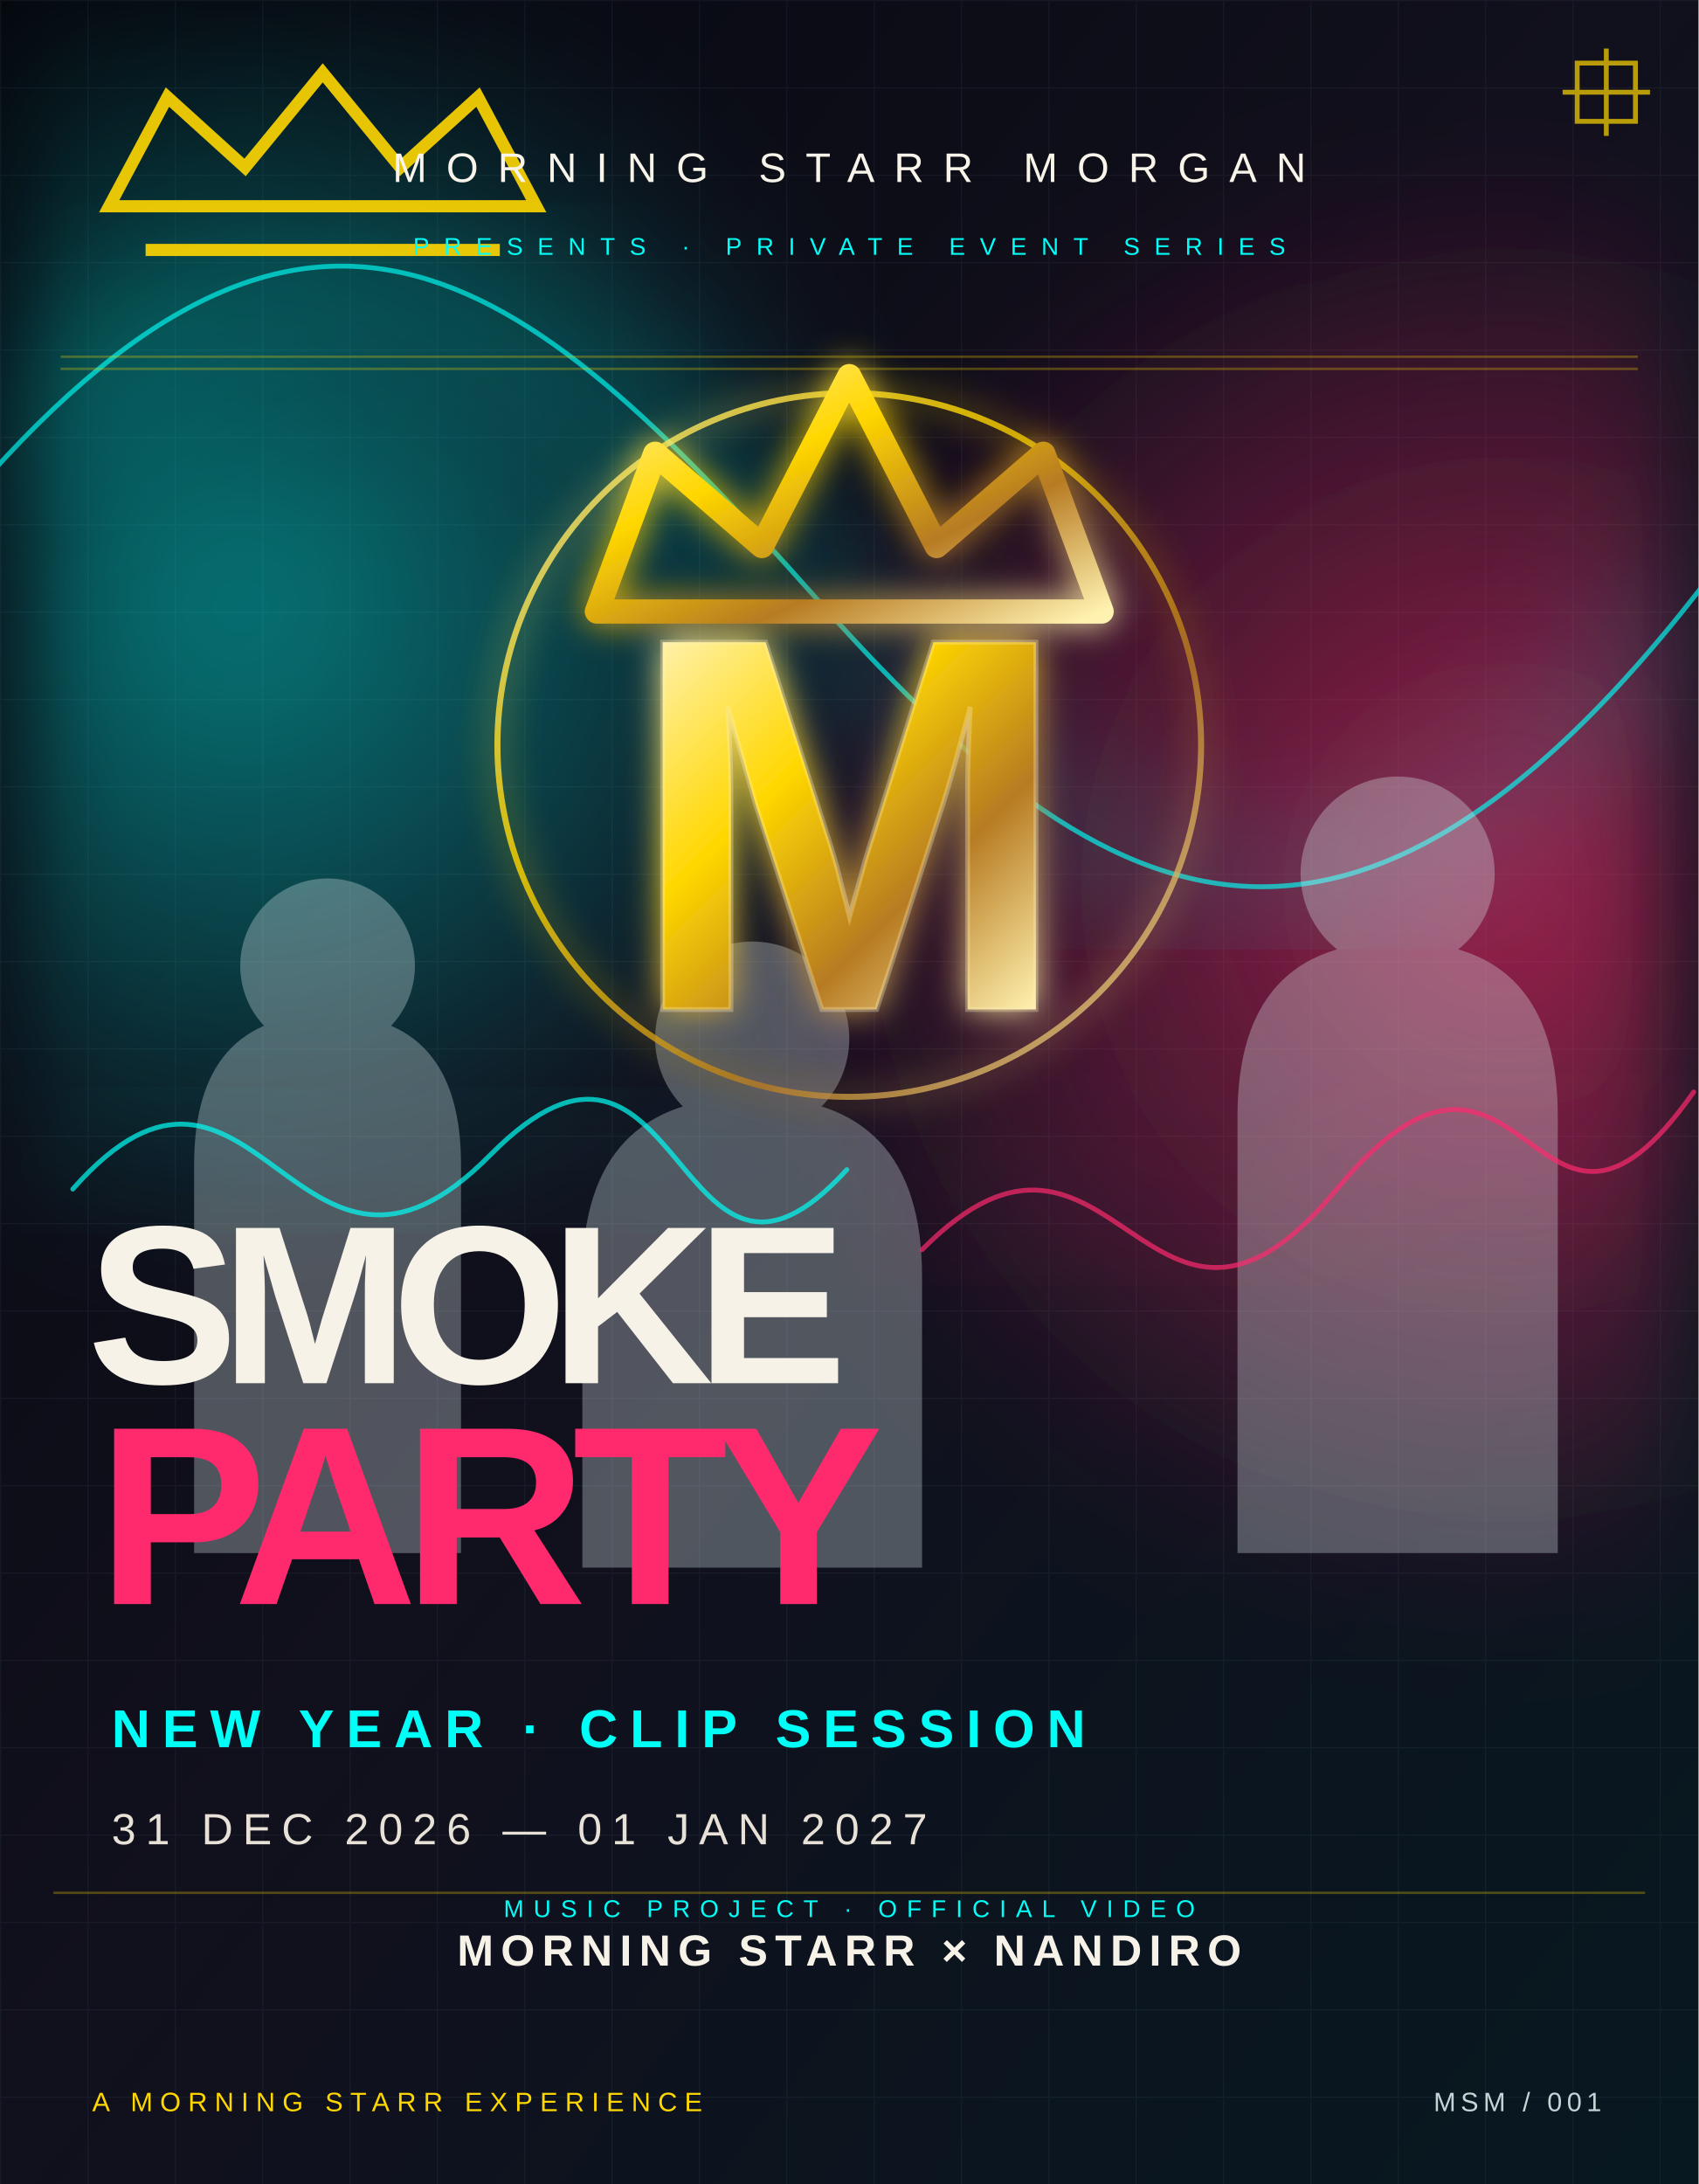
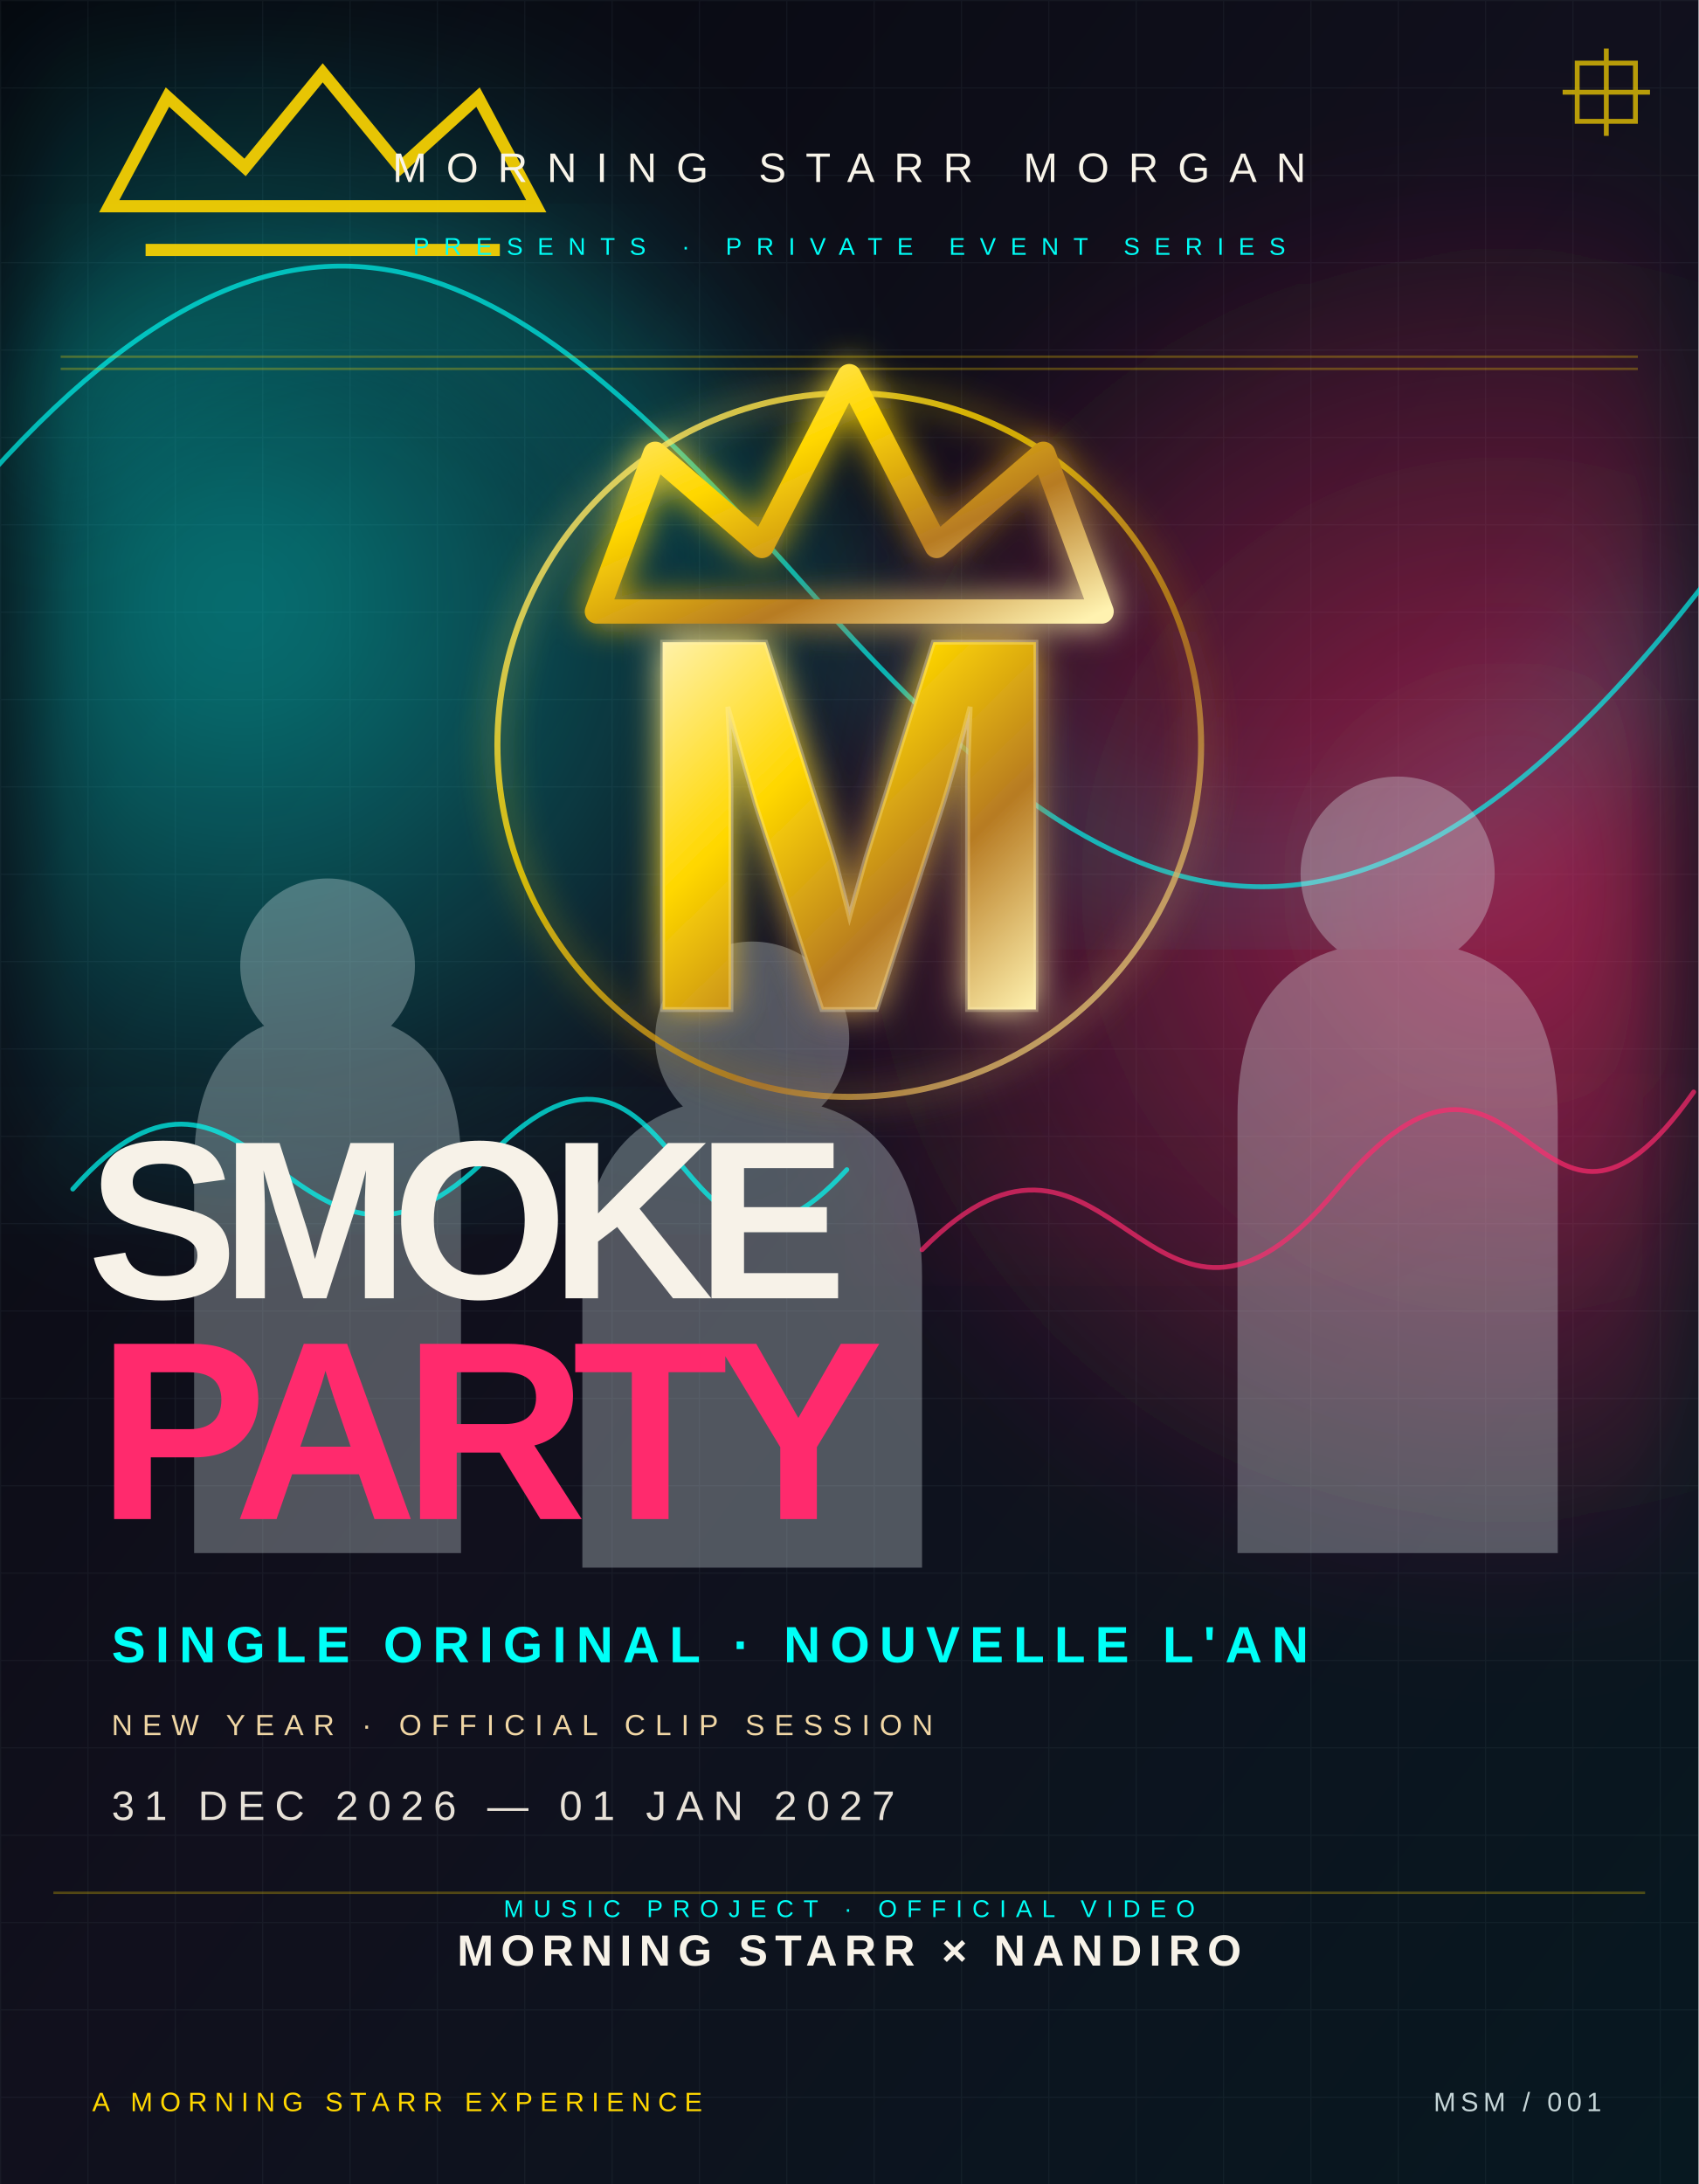
<svg xmlns="http://www.w3.org/2000/svg" viewBox="0 0 700 900" role="img" aria-labelledby="t d">
  <defs>
    <linearGradient id="bg" x2="1" y2="1">
      <stop stop-color="#05080e" />
      <stop offset=".48" stop-color="#11101d" />
      <stop offset="1" stop-color="#071820" />
    </linearGradient>
    <linearGradient id="metal" x2="1" y2="1">
      <stop stop-color="#fff1a8" />
      <stop offset=".35" stop-color="#ffd700" />
      <stop offset=".68" stop-color="#b77b22" />
      <stop offset="1" stop-color="#fff2b0" />
    </linearGradient>
    <linearGradient id="neon" x2="1">
      <stop stop-color="#00fff7" />
      <stop offset=".5" stop-color="#ff2a6d" />
      <stop offset="1" stop-color="#ffd700" />
    </linearGradient>
    <radialGradient id="glow">
      <stop stop-color="#ff2a6d" stop-opacity=".6" />
      <stop offset="1" stop-color="#ff2a6d" stop-opacity="0" />
    </radialGradient>
    <radialGradient id="blue">
      <stop stop-color="#00fff7" stop-opacity=".45" />
      <stop offset="1" stop-color="#00fff7" stop-opacity="0" />
    </radialGradient>
    <filter id="blur">
      <feGaussianBlur stdDeviation="28" />
    </filter>
    <filter id="shine">
      <feGaussianBlur stdDeviation="7" result="b" />
      <feMerge>
        <feMergeNode in="b" />
        <feMergeNode in="SourceGraphic" />
      </feMerge>
    </filter>
    <pattern id="grid" width="36" height="36" patternUnits="userSpaceOnUse">
      <path d="M36 0H0V36" fill="none" stroke="#8caab2" stroke-opacity=".12" stroke-width="1" />
    </pattern>
  </defs>
  <rect width="700" height="900" fill="url(#bg)" />
  <rect width="700" height="900" fill="url(#grid)" opacity=".55" />
  <circle cx="100" cy="250" r="260" fill="url(#blue)" filter="url(#blur)" />
  <circle cx="620" cy="365" r="300" fill="url(#glow)" filter="url(#blur)" />
  <path d="M-25 220C125 35 215 110 335 245S565 450 740 188" fill="none" stroke="#00fff7" stroke-opacity=".25" stroke-width="22" filter="url(#blur)" />
  <path d="M-25 220C125 35 215 110 335 245S565 450 740 188" fill="none" stroke="#00fff7" stroke-opacity=".65" stroke-width="2" />
  <g transform="translate(45 30)" fill="none" stroke="#ffd700" stroke-width="5" opacity=".9">
    <path d="M0 55 24 10 56 39 88 0 120 39 152 10 176 55Z" />
    <path d="M15 73H161" />
  </g>
  <text x="350" y="75" fill="#f8f4e9" text-anchor="middle" font-family="Arial,sans-serif" font-size="17" letter-spacing="8">MORNING STARR MORGAN</text>
  <text x="350" y="105" fill="#00fff7" text-anchor="middle" font-family="Arial,sans-serif" font-size="10" letter-spacing="6">PRESENTS · PRIVATE EVENT SERIES</text>
  <g opacity=".8" fill="none" stroke="#ffd700">
    <path d="M25 147H675M25 152H675" stroke-opacity=".35" />
    <path d="M22 780H678" stroke-opacity=".35" />
  </g>
  <g opacity=".32" fill="#dce8eb">
    <path d="M80 640V480q0-62 55-62t55 62v160z" />
    <path d="M510 640V460q0-72 66-72t66 72v180z" />
    <circle cx="135" cy="398" r="36" />
    <circle cx="576" cy="360" r="40" />
    <path d="M240 646V526q0-74 70-74t70 74v120z" />
    <circle cx="310" cy="428" r="40" />
  </g>
  <g filter="url(#shine)">
    <circle cx="350" cy="307" r="145" fill="none" stroke="url(#metal)" stroke-width="2.5" opacity=".8" />
    <path d="M246 252 270 187 314 225 350 155 386 225 430 187 454 252Z" fill="none" stroke="url(#metal)" stroke-width="10" stroke-linejoin="round" />
    <path d="M266 276H434" stroke="url(#metal)" stroke-width="8" />
    <text x="350" y="416" text-anchor="middle" font-family="Arial Black,Arial,sans-serif" font-size="220" font-weight="900" fill="url(#metal)" stroke="#fff0bd" stroke-opacity=".3" stroke-width="2">M</text>
  </g>
  <g opacity=".7" fill="none" stroke-linecap="round">
    <path d="M30 490C105 405 122 557 202 476S278 560 349 482" stroke="#00fff7" stroke-width="12" opacity=".2" filter="url(#blur)" />
    <path d="M380 515C459 435 473 584 551 490S632 544 698 450" stroke="#ff2a6d" stroke-width="12" opacity=".24" filter="url(#blur)" />
    <path d="M30 490C105 405 122 557 202 476S278 560 349 482" stroke="#00fff7" stroke-width="2" />
    <path d="M380 515C459 435 473 584 551 490S632 544 698 450" stroke="#ff2a6d" stroke-width="2" />
  </g>
-   <g transform="translate(36 570)">
+   <g transform="translate(36 535)">
    <text x="0" y="0" fill="#f7f2e8" font-family="Arial Black,Arial,sans-serif" font-size="93" font-weight="900" letter-spacing="-7">SMOKE</text>
    <text x="4" y="91" fill="#ff2a6d" font-family="Arial Black,Arial,sans-serif" font-size="105" font-weight="900" letter-spacing="-6">PARTY</text>
    <path d="M5 112H620" stroke="url(#neon)" stroke-width="4" />
-     <text x="10" y="150" fill="#00fff7" font-family="Arial,sans-serif" font-size="22" font-weight="700" letter-spacing="5">NEW YEAR · CLIP SESSION</text>
-     <text x="10" y="190" fill="#e7e1d7" font-family="Arial,sans-serif" font-size="18" letter-spacing="4">31 DEC 2026 — 01 JAN 2027</text>
+     <text x="10" y="150" fill="#00fff7" font-family="Arial,sans-serif" font-size="21" font-weight="700" letter-spacing="4">SINGLE ORIGINAL · NOUVELLE L'AN</text>
+     <text x="10" y="180" fill="#f0d6a4" font-family="Arial,sans-serif" font-size="12" letter-spacing="4">NEW YEAR · OFFICIAL CLIP SESSION</text>
+     <text x="10" y="215" fill="#e7e1d7" font-family="Arial,sans-serif" font-size="17" letter-spacing="4">31 DEC 2026 — 01 JAN 2027</text>
  </g>
  <g transform="translate(350 790)" text-anchor="middle">
    <text x="0" y="0" fill="#00fff7" font-family="Arial,sans-serif" font-size="10" letter-spacing="4">MUSIC PROJECT · OFFICIAL VIDEO</text>
    <text x="0" y="20" fill="#f7f2e8" font-family="Arial,sans-serif" font-size="18" font-weight="700" letter-spacing="3">MORNING STARR × NANDIRO</text>
  </g>
  <g transform="translate(38 870)">
    <text x="0" y="0" fill="#ffd700" font-family="Arial,sans-serif" font-size="11" letter-spacing="3">A MORNING STARR EXPERIENCE</text>
    <text x="622" y="0" text-anchor="end" fill="#c5d5d7" font-family="Arial,sans-serif" font-size="11" letter-spacing="2">MSM / 001</text>
  </g>
  <g fill="none" stroke="#ffd700" stroke-width="2" opacity=".7">
    <path d="M650 26h24v24h-24z" />
    <path d="M662 20v36M644 38h36" />
  </g>
</svg>
